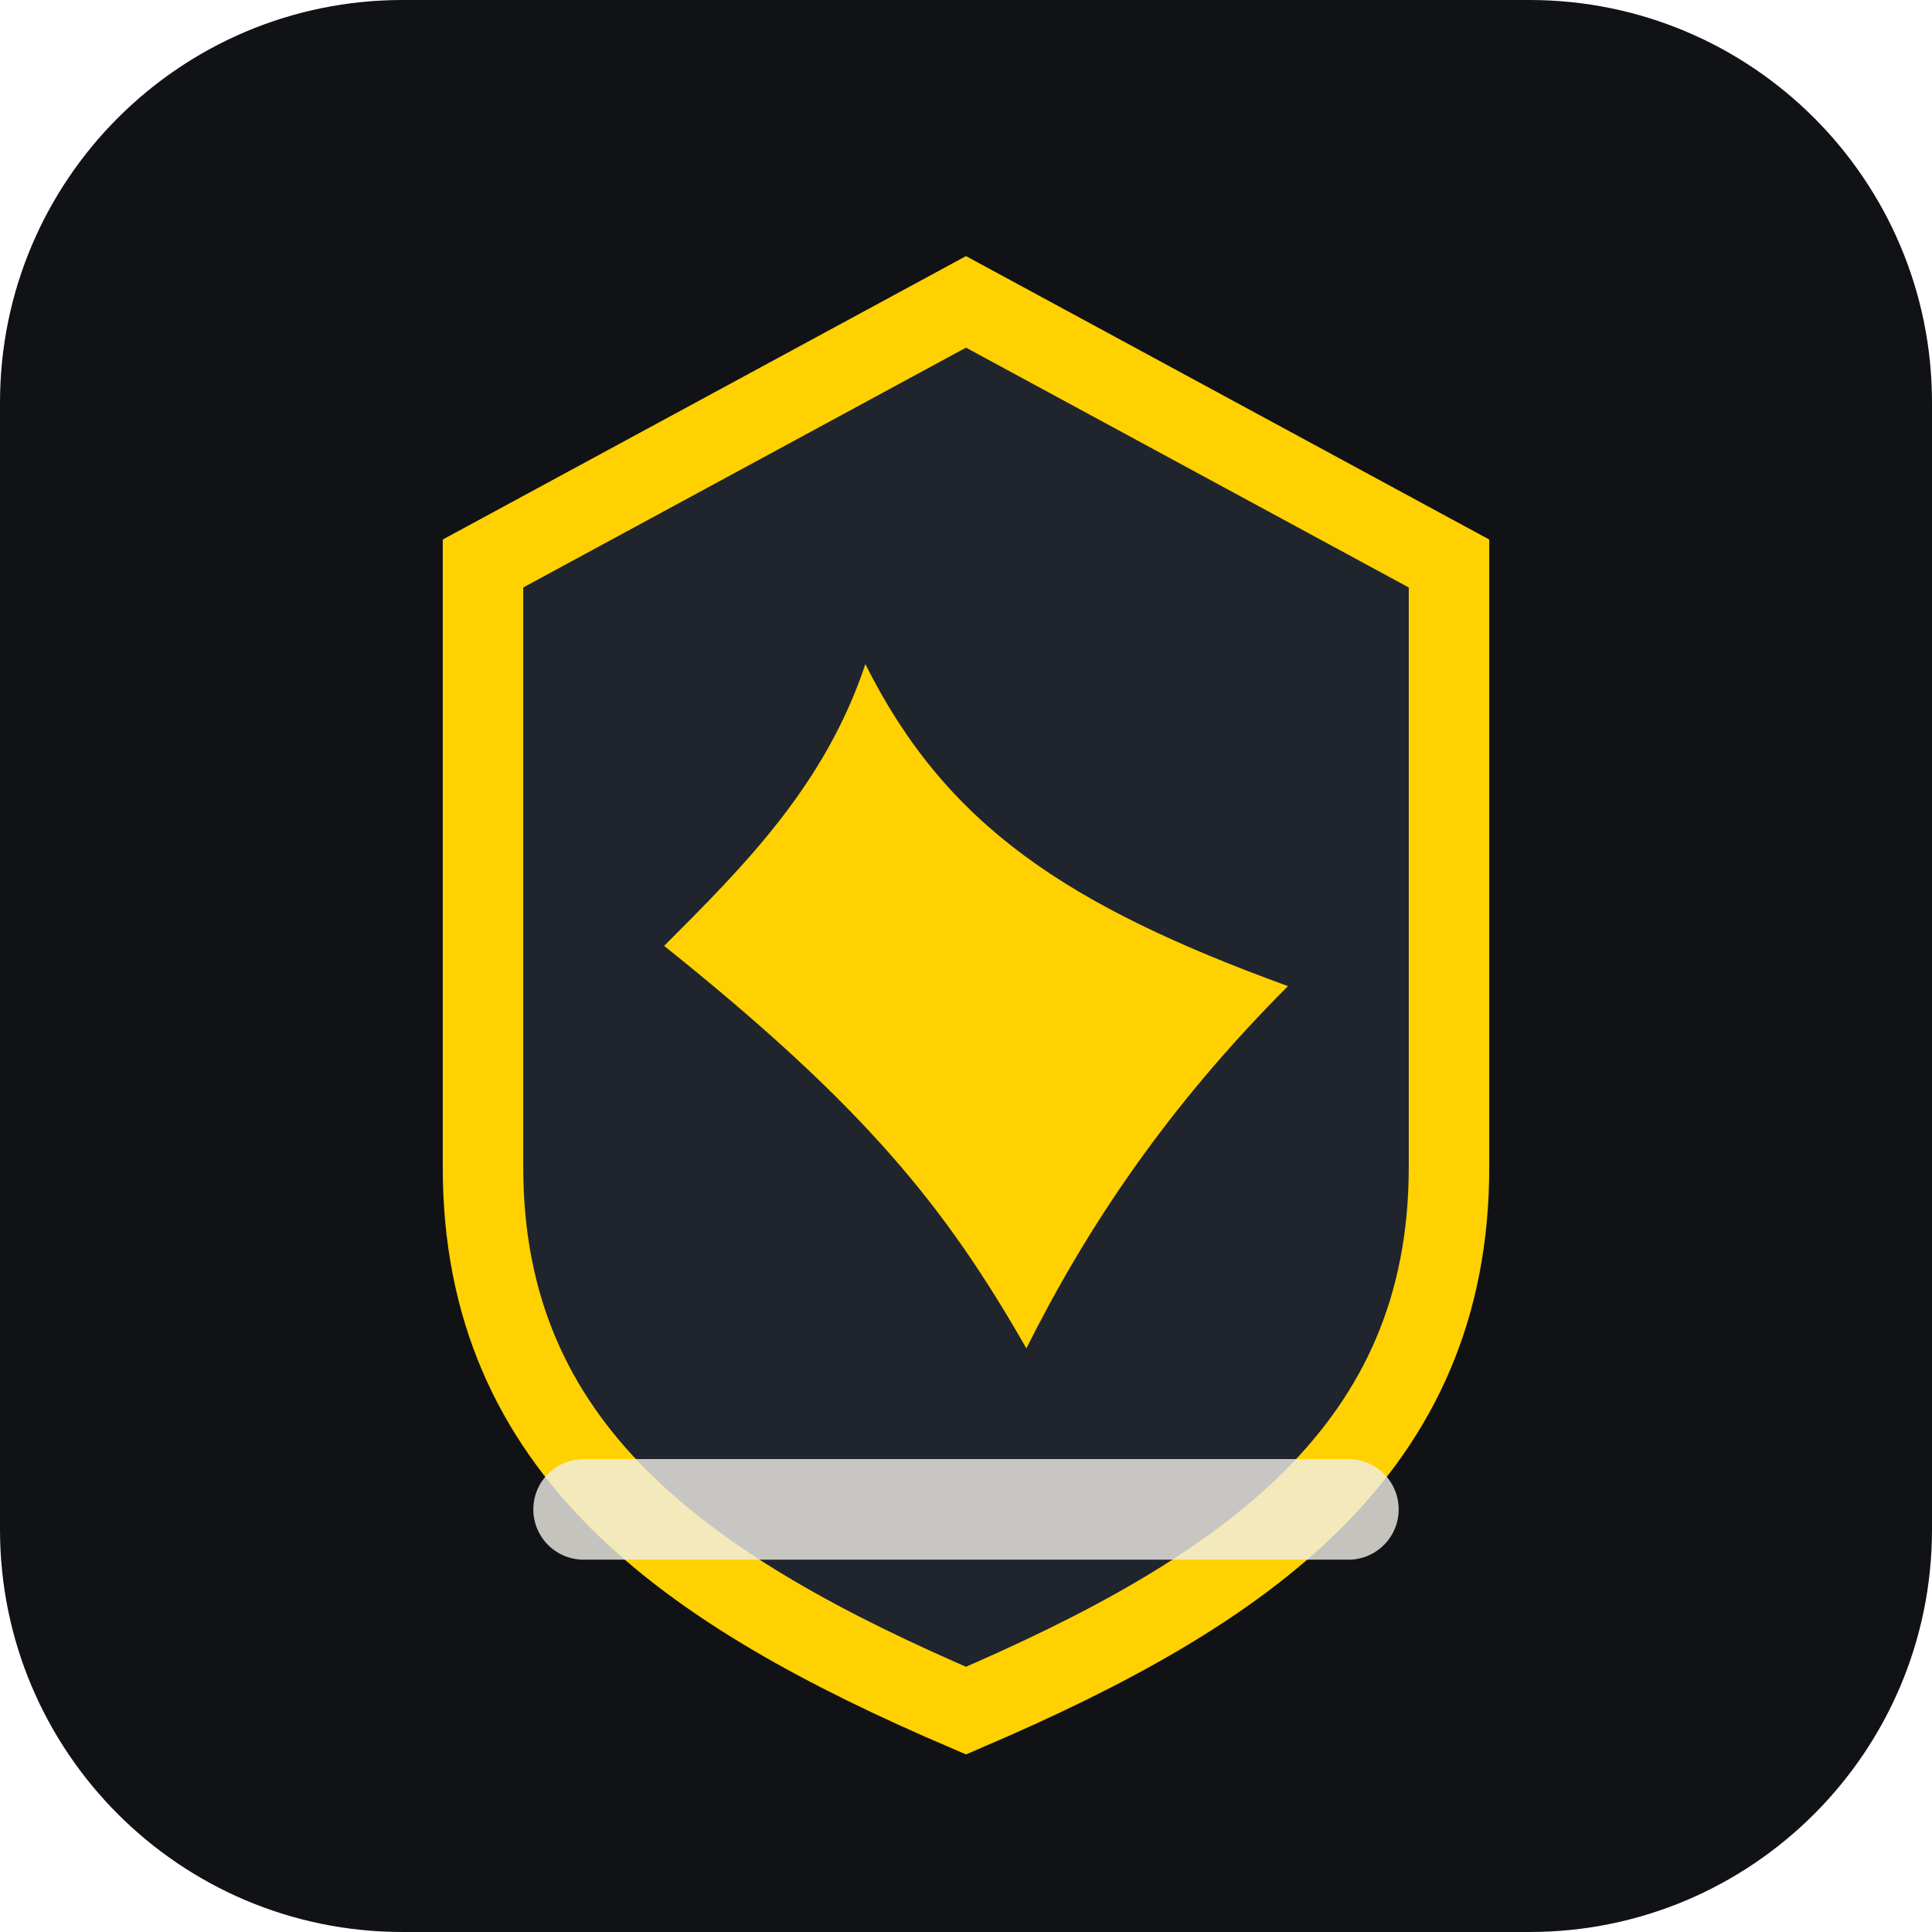
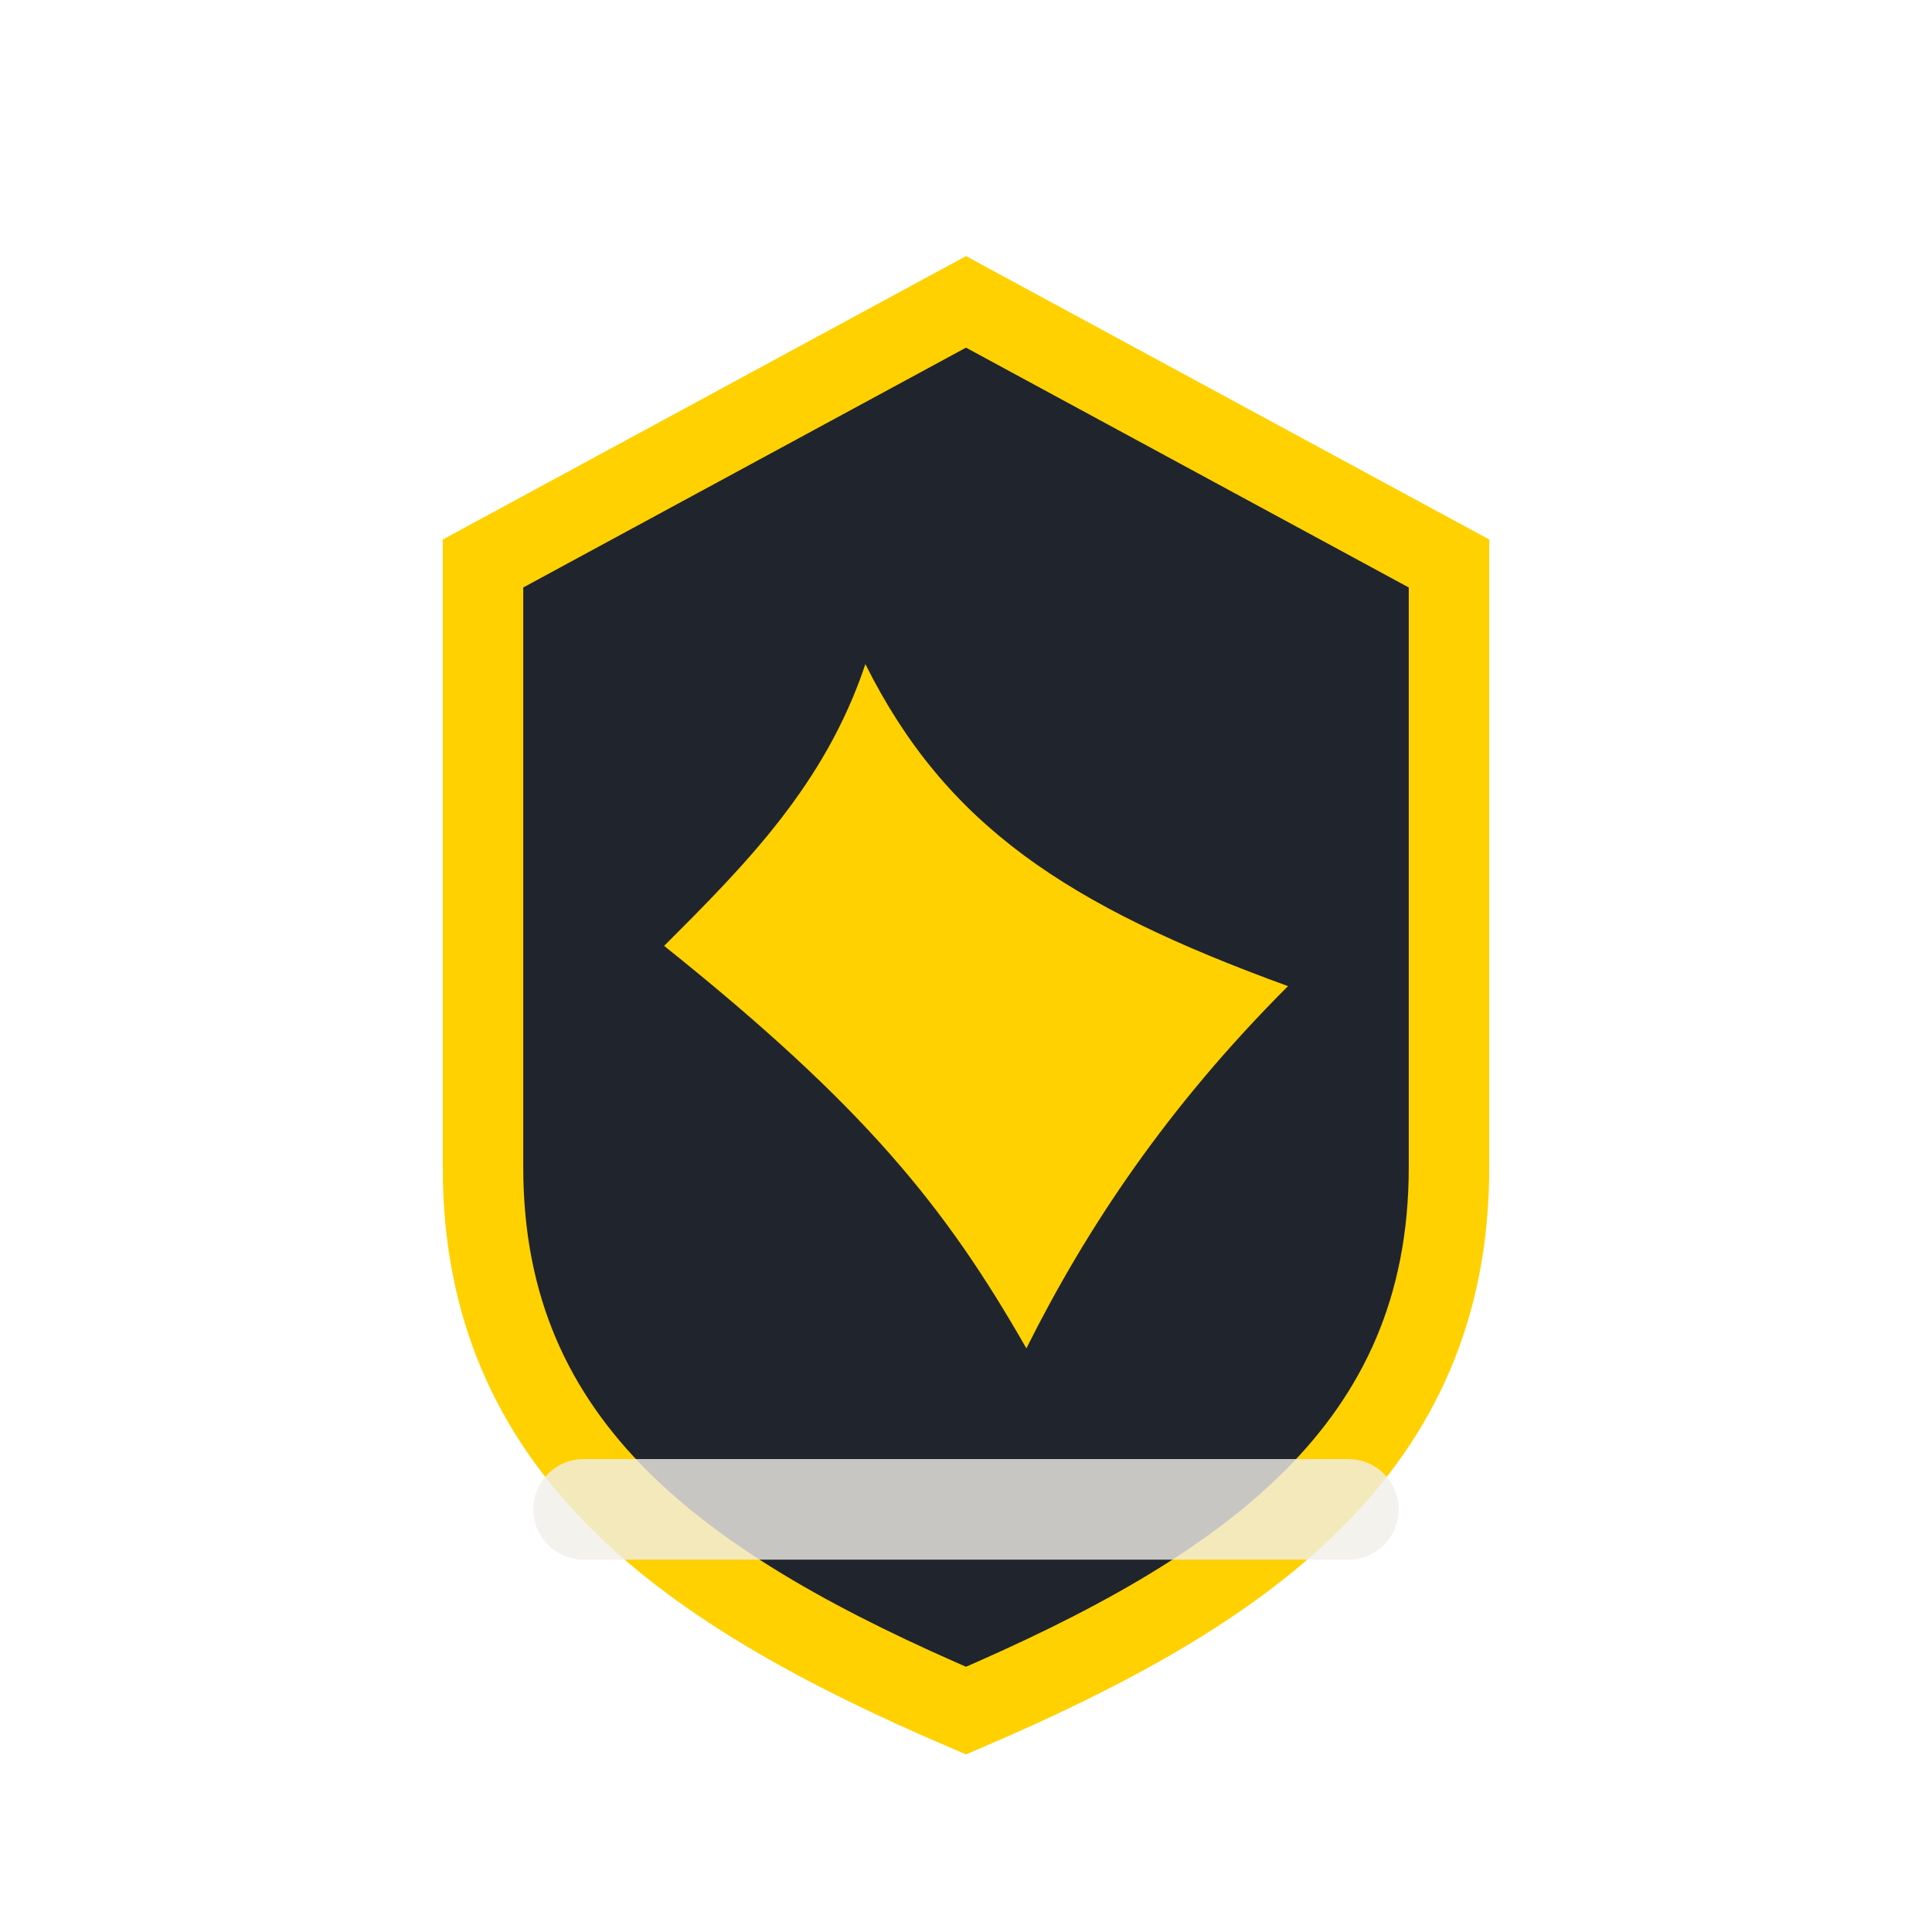
<svg xmlns="http://www.w3.org/2000/svg" viewBox="0 0 96 96" role="img" aria-labelledby="title">
-   <rect width="96" height="96" rx="20" fill="#111216" />
  <path d="M48 15 72 28v30c0 14-10 21-24 27C34 79 24 72 24 58V28Z" fill="#20242d" stroke="#ffd100" stroke-width="4" />
  <path d="M33 47c4-4 8-8 10-14 4 8 10 12 21 16-6 6-10 12-13 18-4-7-8-12-18-20Z" fill="#ffd100" />
  <path d="M29 75h38" stroke="#f1efe8" stroke-width="5" stroke-linecap="round" opacity=".8" />
</svg>
